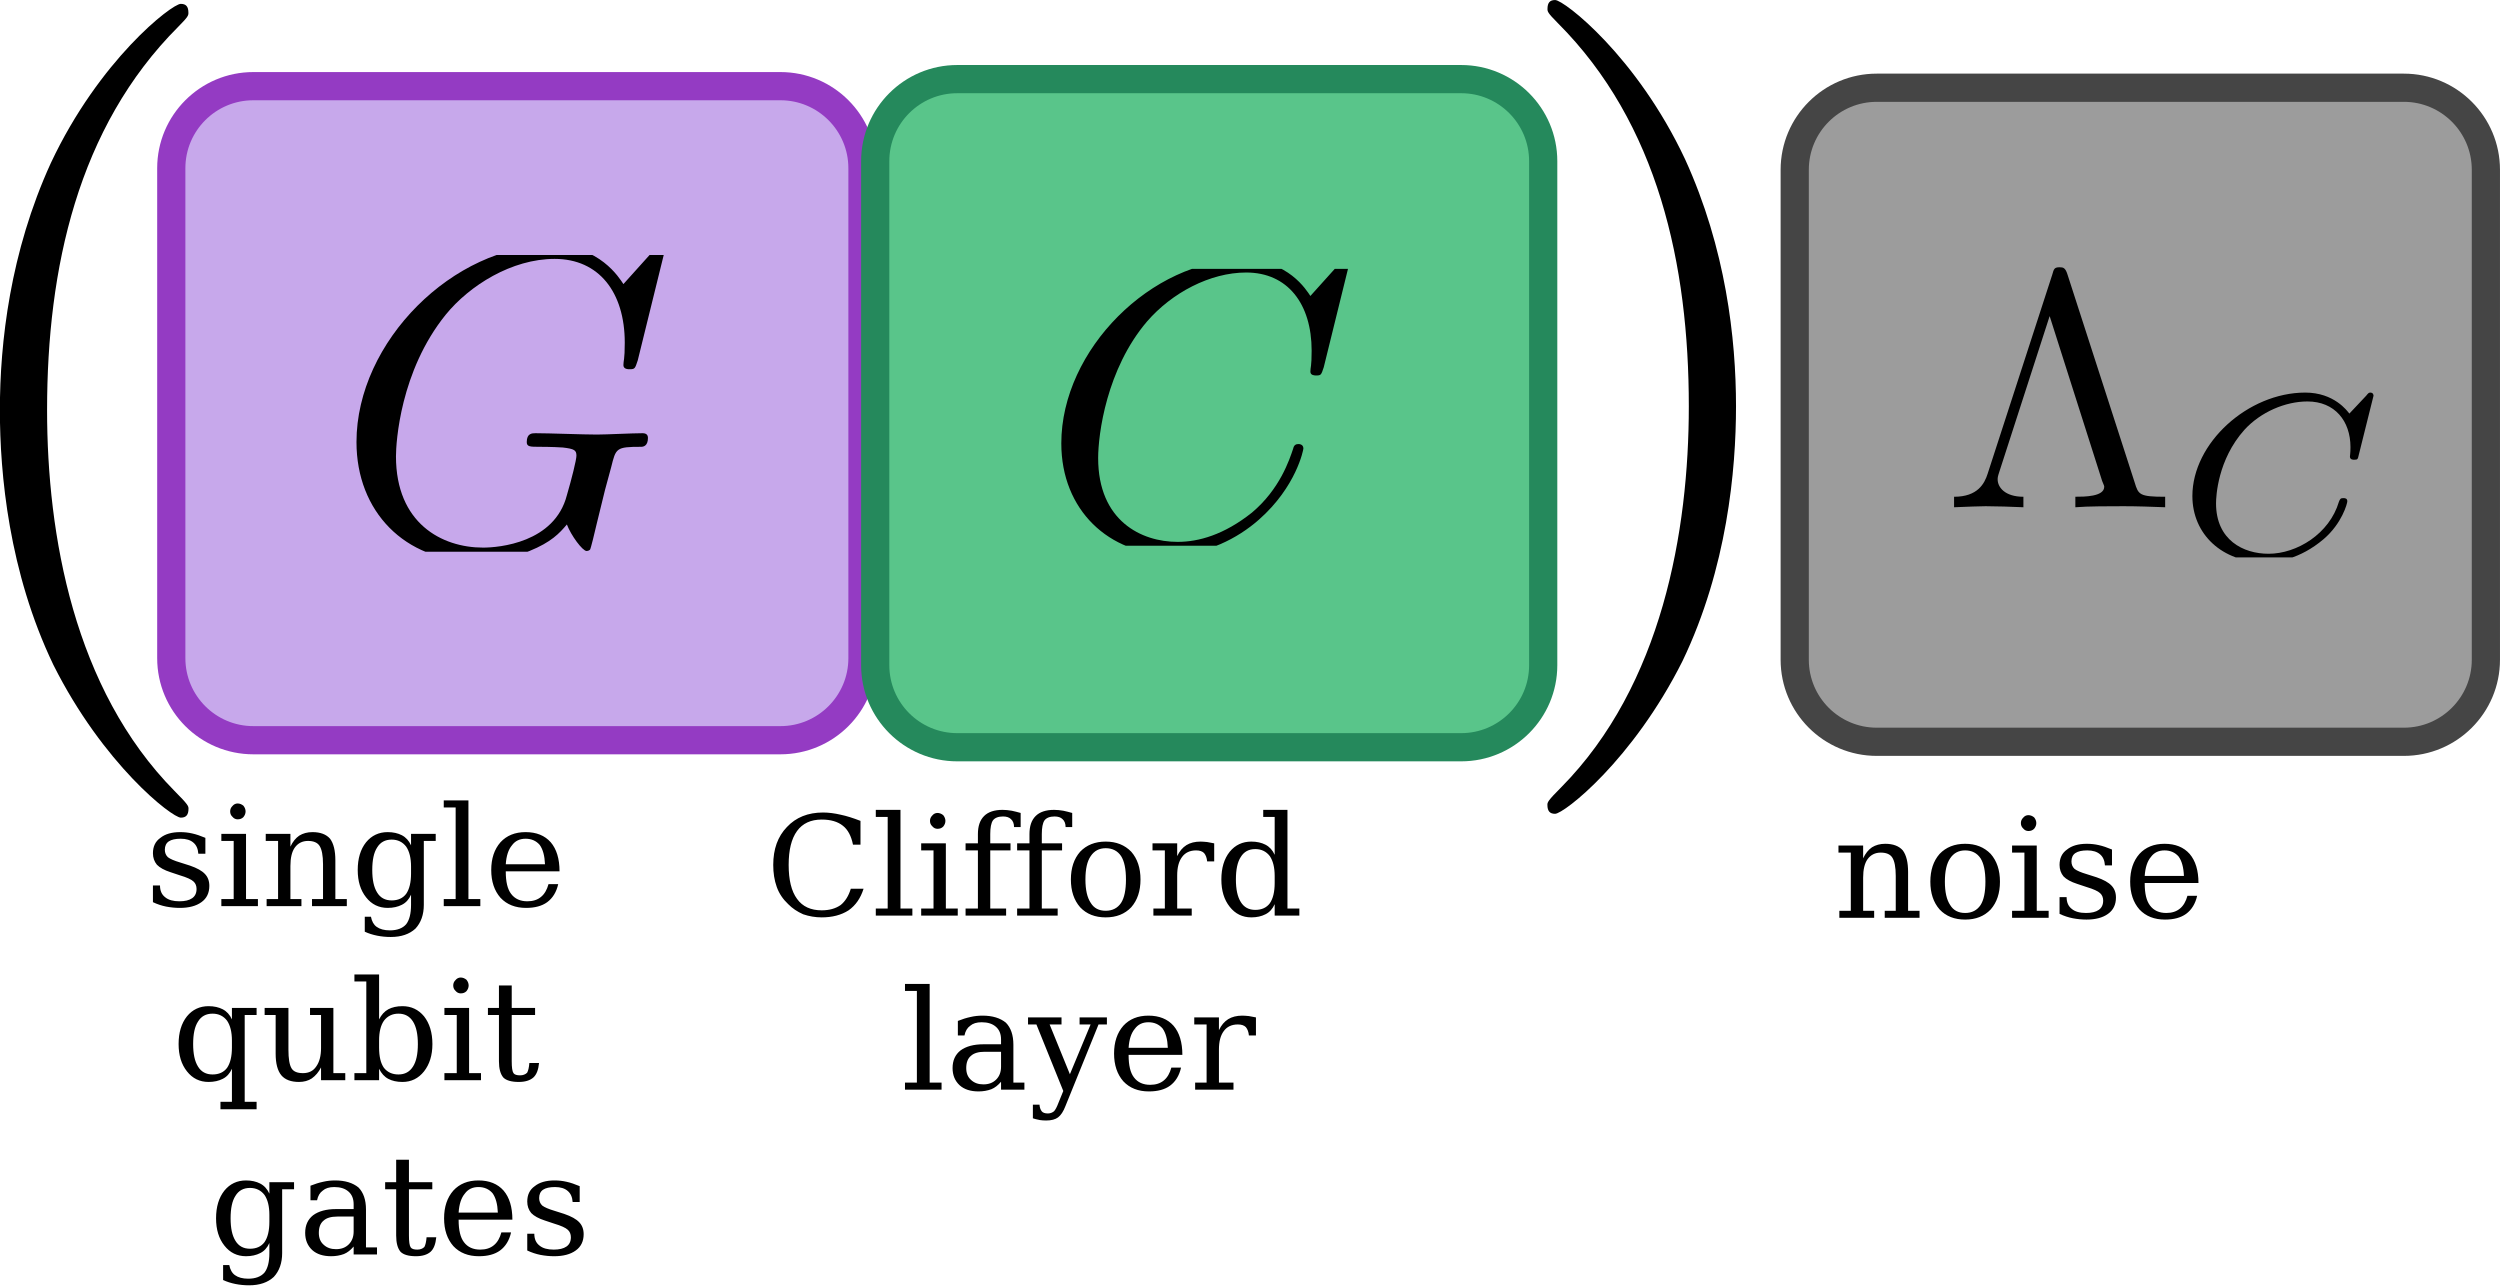
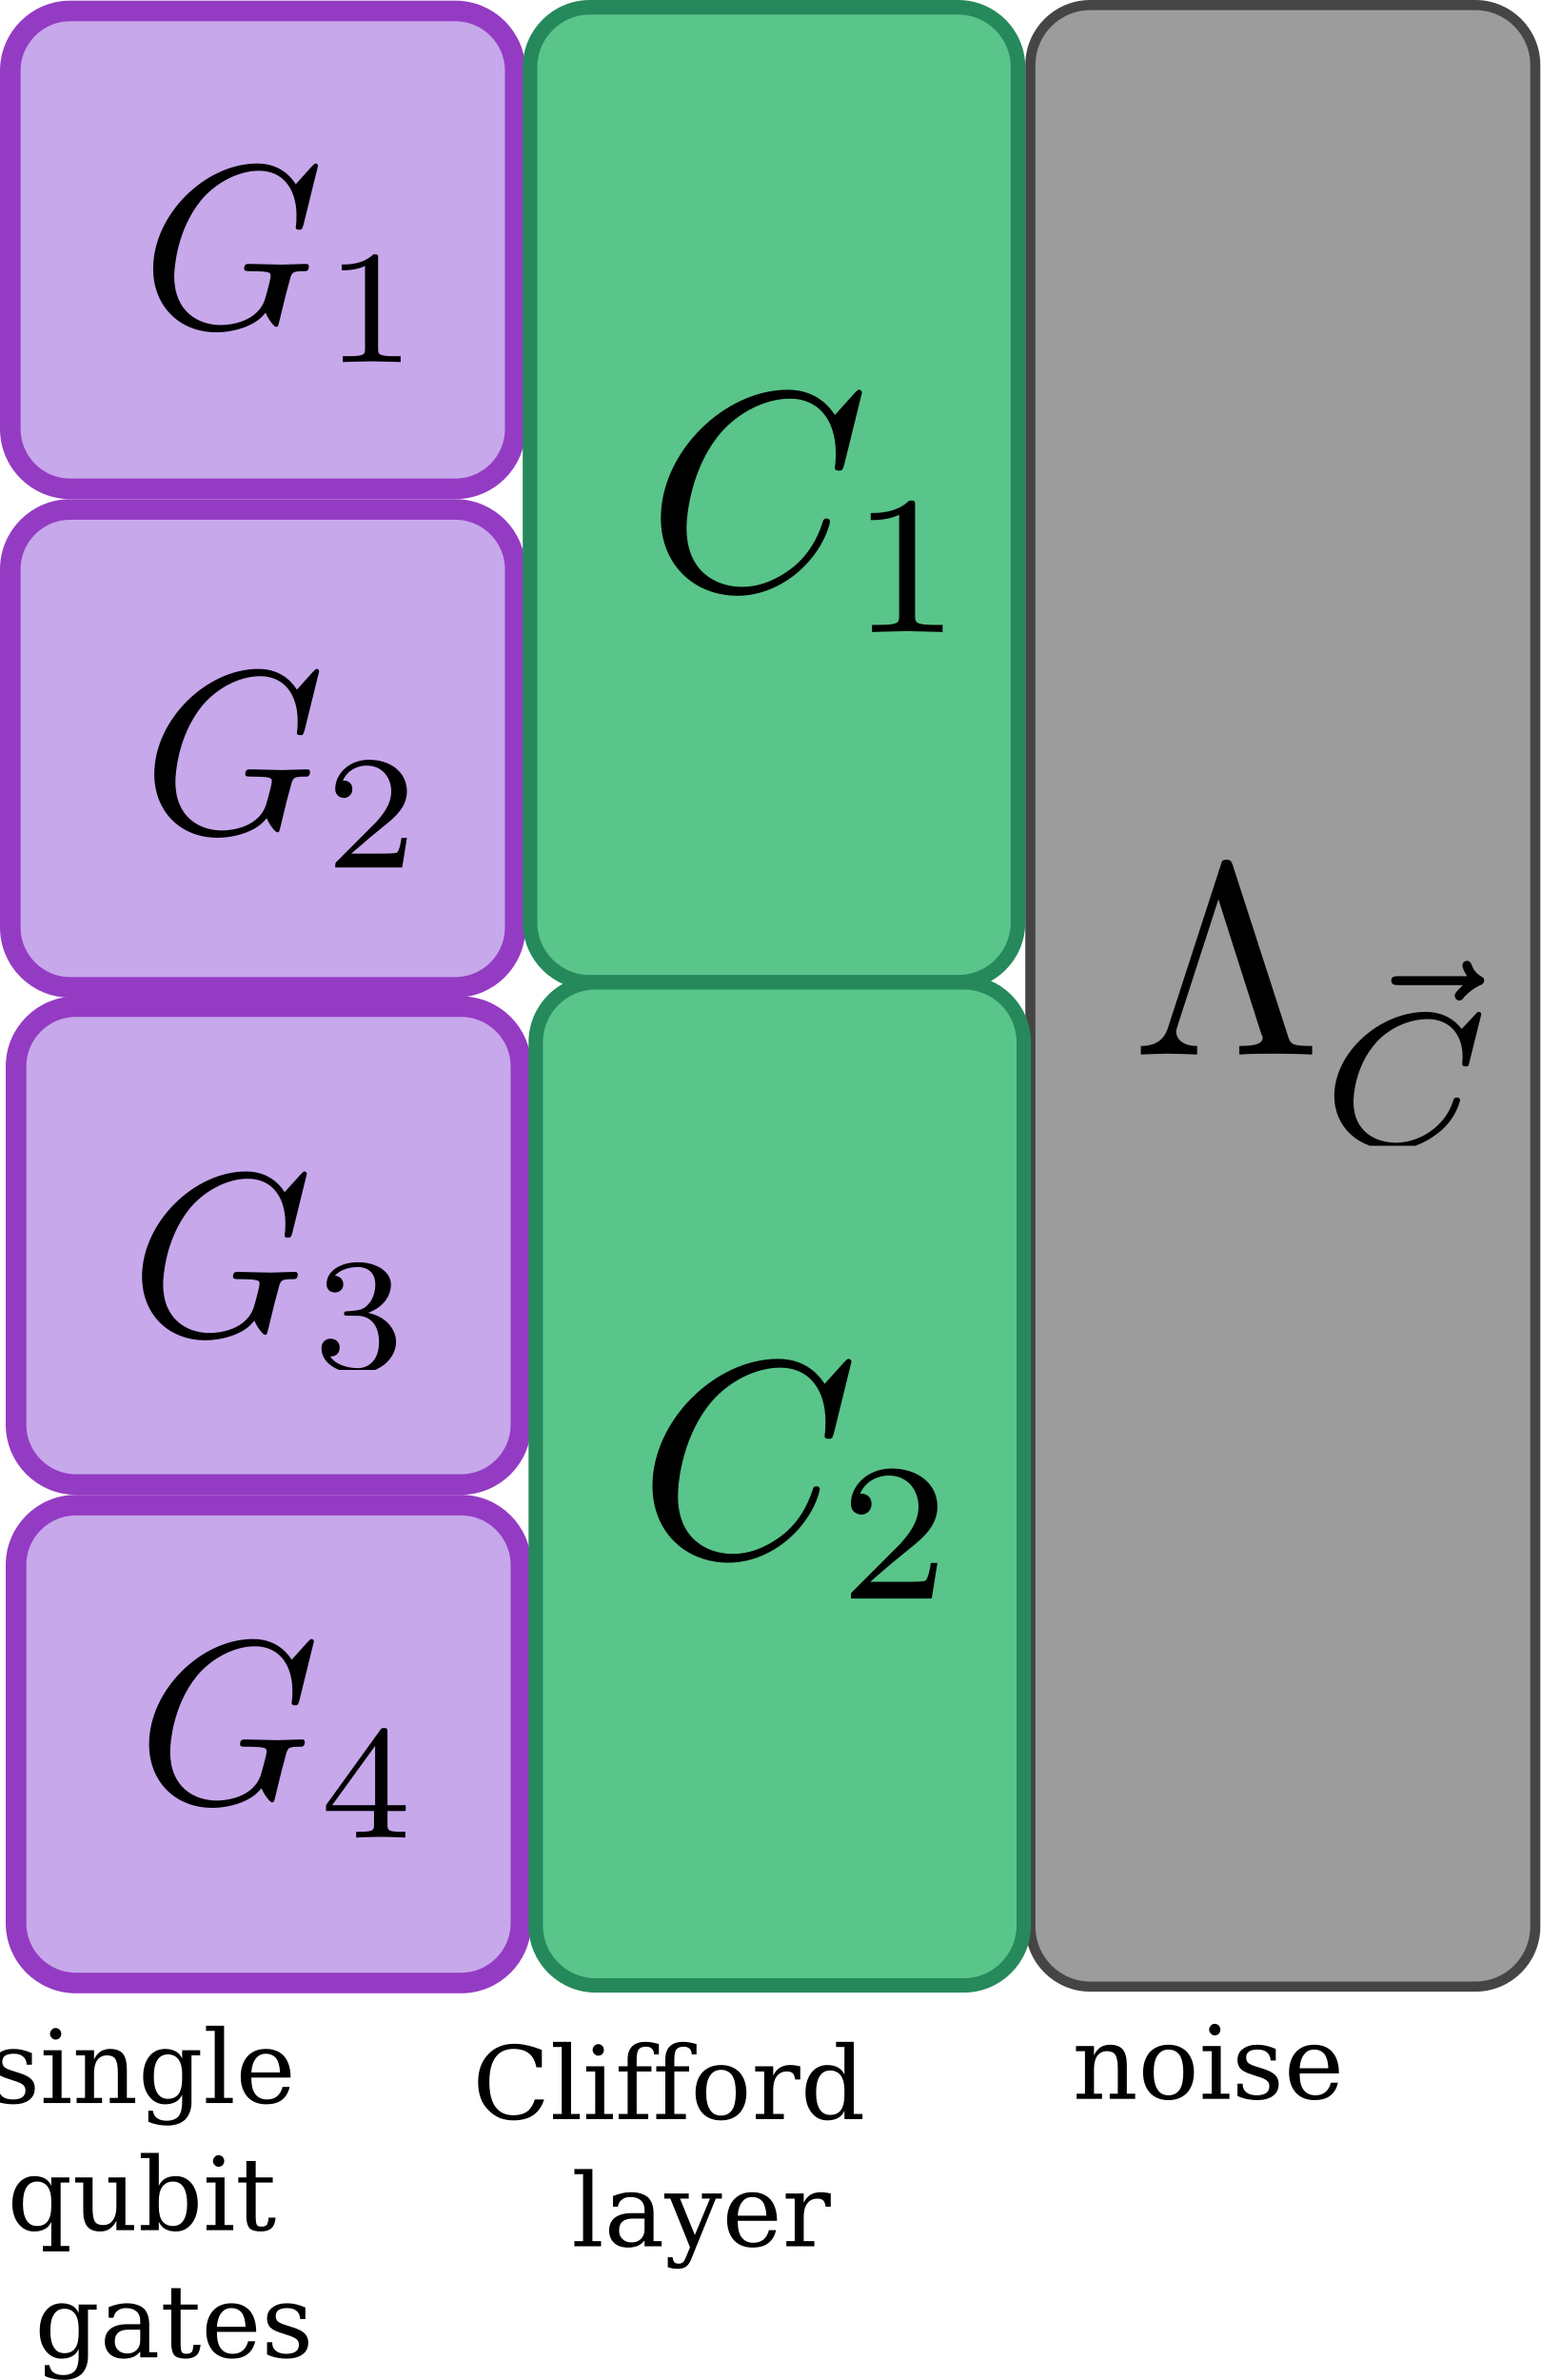
- <svg xmlns="http://www.w3.org/2000/svg" width="88.651mm" height="45.577mm" viewBox="0 0 88.651 45.577" version="1.1" id="svg5">
+ <svg xmlns="http://www.w3.org/2000/svg" width="74.77mm" height="115.506mm" viewBox="0 0 74.77 115.506" version="1.1" id="svg5">
  <defs id="defs2">
    <clipPath id="clipPath7947">
      <path clip-rule="nonzero" d="m 7,5 h 5 V 8.301 H 7 Z m 0,0" id="path766" />
    </clipPath>
    <clipPath id="clipPath7947-4">
      <path clip-rule="nonzero" d="m 7,5 h 5 V 8.301 H 7 Z m 0,0" id="path766-7" />
    </clipPath>
    <clipPath id="clipPath7947-6">
      <path clip-rule="nonzero" d="m 7,5 h 5 V 8.301 H 7 Z m 0,0" id="path766-3" />
    </clipPath>
    <clipPath id="clipPath7947-6-6">
      <path clip-rule="nonzero" d="m 7,5 h 5 V 8.301 H 7 Z m 0,0" id="path766-3-5" />
    </clipPath>
    <clipPath id="clipPath7947-4-6">
      <path clip-rule="nonzero" d="m 7,5 h 5 V 8.301 H 7 Z m 0,0" id="path766-7-9" />
    </clipPath>
    <clipPath id="clipPath7947-3">
      <path clip-rule="nonzero" d="m 7,5 h 5 V 8.301 H 7 Z m 0,0" id="path766-74" />
    </clipPath>
    <clipPath id="clipPath9263">
      <path clip-rule="nonzero" d="m 7,7 h 5 v 3.844 H 7 Z m 0,0" id="path9875" />
    </clipPath>
    <clipPath id="clipPath7088">
      <path clip-rule="nonzero" d="M 0,0 H 7 V 6.809 H 0 Z m 0,0" id="path6483" />
    </clipPath>
    <clipPath id="clipPath2661">
      <path clip-rule="nonzero" d="M 0,1 H 8 V 8.383 H 0 Z m 0,0" id="path5108" />
    </clipPath>
    <clipPath id="clipPath3144">
      <path clip-rule="nonzero" d="M 0,0 H 7.641 V 6.809 H 0 Z m 0,0" id="path3013" />
    </clipPath>
    <clipPath id="clipPath7947-61">
      <path clip-rule="nonzero" d="m 7,5 h 5 V 8.301 H 7 Z m 0,0" id="path766-5" />
    </clipPath>
    <clipPath id="clipPath9263-9">
      <path clip-rule="nonzero" d="m 7,7 h 5 v 3.844 H 7 Z m 0,0" id="path9875-0" />
    </clipPath>
    <clipPath id="clipPath7088-1">
      <path clip-rule="nonzero" d="M 0,0 H 7 V 6.809 H 0 Z m 0,0" id="path6483-7" />
    </clipPath>
    <clipPath id="clipPath2661-1">
      <path clip-rule="nonzero" d="M 0,1 H 8 V 8.383 H 0 Z m 0,0" id="path5108-1" />
    </clipPath>
    <clipPath id="clipPath3144-9">
      <path clip-rule="nonzero" d="M 0,0 H 7.641 V 6.809 H 0 Z m 0,0" id="path3013-7" />
    </clipPath>
    <clipPath id="clipPath7947-61-5">
      <path clip-rule="nonzero" d="m 7,5 h 5 V 8.301 H 7 Z m 0,0" id="path766-5-7" />
    </clipPath>
    <clipPath id="clipPath1927">
      <path clip-rule="nonzero" d="M 1,0 H 2.766 V 9.965 H 1 Z m 0,0" id="path1806" />
    </clipPath>
    <clipPath id="clipPath1927-3">
      <path clip-rule="nonzero" d="M 1,0 H 2.766 V 9.965 H 1 Z m 0,0" id="path1806-1" />
    </clipPath>
    <clipPath id="clipPath9853">
      <path clip-rule="nonzero" d="M 0,0 H 5 V 6.918 H 0 Z m 0,0" id="path5614" />
    </clipPath>
    <clipPath id="clipPath6937">
      <path clip-rule="nonzero" d="m 5,0 h 5.168 V 6.918 H 5 Z m 0,0" id="path5646" />
    </clipPath>
    <clipPath id="clipPath2433">
      <path clip-rule="nonzero" d="M 6,3 H 9 V 8.301 H 6 Z m 0,0" id="path248" />
    </clipPath>
    <clipPath id="clipPath5092">
      <path clip-rule="nonzero" d="M 9,3 H 19 V 9.133 H 9 Z m 0,0" id="path8485" />
    </clipPath>
    <clipPath id="clipPath9267">
      <path clip-rule="nonzero" d="M 0,0 H 8 V 9.965 H 0 Z m 0,0" id="path6412" />
    </clipPath>
    <clipPath id="clipPath5900">
      <path clip-rule="nonzero" d="M 0,0 H 9 V 9.965 H 0 Z m 0,0" id="path9214" />
    </clipPath>
    <clipPath id="clipPath4082">
      <path clip-rule="nonzero" d="m 7,10 h 5 v 3.188 H 7 Z m 0,0" id="path9104" />
    </clipPath>
    <clipPath id="clipPath4082-5">
      <path clip-rule="nonzero" d="m 7,10 h 5 v 3.188 H 7 Z m 0,0" id="path9104-4" />
    </clipPath>
    <clipPath id="clipPath5908">
      <path clip-rule="nonzero" d="M 0,0 H 12 V 9.965 H 0 Z m 0,0" id="path3505" />
    </clipPath>
    <clipPath id="clipPath9319">
      <path clip-rule="nonzero" d="M 0,0 H 13 V 9.965 H 0 Z m 0,0" id="path1652" />
    </clipPath>
    <clipPath id="clipPath801">
      <path clip-rule="nonzero" d="m 7,3 h 3 V 8.301 H 7 Z m 0,0" id="path85" />
    </clipPath>
    <clipPath id="clipPath2433-2">
      <path clip-rule="nonzero" d="M 6,3 H 9 V 8.301 H 6 Z m 0,0" id="path248-8" />
    </clipPath>
    <clipPath id="clipPath4576">
      <path clip-rule="nonzero" d="m 6,6 h 3 v 5.805 H 6 Z m 0,0" id="path1599" />
    </clipPath>
    <clipPath id="clipPath2911">
      <path clip-rule="nonzero" d="m 6,6 h 3 v 4.973 H 6 Z m 0,0" id="path7893" />
    </clipPath>
    <clipPath id="clipPath7426">
      <path clip-rule="nonzero" d="m 6,6 h 4 v 5.203 H 6 Z m 0,0" id="path3105" />
    </clipPath>
    <clipPath id="clipPath9518">
      <path clip-rule="nonzero" d="m 10,6 h 5 v 5.203 h -5 z m 0,0" id="path610" />
    </clipPath>
    <clipPath id="clipPath9618">
      <path clip-rule="nonzero" d="m 8,3 h 3 V 8.301 H 8 Z m 0,0" id="path2184" />
    </clipPath>
    <clipPath id="clipPath4576-8">
      <path clip-rule="nonzero" d="m 6,6 h 3 v 5.805 H 6 Z m 0,0" id="path1599-3" />
    </clipPath>
    <clipPath id="clipPath5568">
      <path clip-rule="nonzero" d="M 0,0 H 3 V 6.918 H 0 Z m 0,0" id="path8004" />
    </clipPath>
    <clipPath id="clipPath5721">
      <path clip-rule="nonzero" d="m 7,8 h 3 v 5.184 H 7 Z m 0,0" id="path3861" />
    </clipPath>
    <clipPath id="clipPath9618-6">
      <path clip-rule="nonzero" d="m 8,3 h 3 V 8.301 H 8 Z m 0,0" id="path2184-0" />
    </clipPath>
    <clipPath id="clipPath9618-4">
      <path clip-rule="nonzero" d="m 8,3 h 3 V 8.301 H 8 Z m 0,0" id="path2184-9" />
    </clipPath>
    <clipPath id="clipPath4277">
      <path clip-rule="nonzero" d="m 7,3 h 6 V 8.301 H 7 Z m 0,0" id="path3468" />
    </clipPath>
    <clipPath id="clipPath87">
      <path clip-rule="nonzero" d="M 0,0 H 7.832 V 6.809 H 0 Z m 0,0" id="path8094" />
    </clipPath>
    <clipPath id="clipPath1764">
      <path clip-rule="nonzero" d="M 0,0 H 7.832 V 6.809 H 0 Z m 0,0" id="path4861" />
    </clipPath>
+     <clipPath id="clipPath87-6">
+       <path clip-rule="nonzero" d="M 0,0 H 7.832 V 6.809 H 0 Z m 0,0" id="path8094-7" />
+     </clipPath>
+     <clipPath id="clipPath87-9">
+       <path clip-rule="nonzero" d="M 0,0 H 7.832 V 6.809 H 0 Z m 0,0" id="path8094-3" />
+     </clipPath>
+     <clipPath id="clipPath87-6-0">
+       <path clip-rule="nonzero" d="M 0,0 H 7.832 V 6.809 H 0 Z m 0,0" id="path8094-7-6" />
+     </clipPath>
+     <clipPath id="clipPath2817">
+       <path clip-rule="nonzero" d="m 7,3 h 4 V 8.301 H 7 Z m 0,0" id="path1428" />
+     </clipPath>
+     <clipPath id="clipPath4016">
+       <path clip-rule="nonzero" d="m 7,3 h 4 V 8.301 H 7 Z m 0,0" id="path7834" />
+     </clipPath>
+     <clipPath id="clipPath4651">
+       <path clip-rule="nonzero" d="m 7,5 h 6 v 5.152 H 7 Z m 0,0" id="path6140" />
+     </clipPath>
+     <clipPath id="clipPath2577">
+       <path clip-rule="nonzero" d="m 8,3 h 4 V 8.301 H 8 Z m 0,0" id="path7739" />
+     </clipPath>
+     <clipPath id="clipPath3596">
+       <path clip-rule="nonzero" d="m 8,3 h 4 V 8.301 H 8 Z m 0,0" id="path876" />
+     </clipPath>
+     <clipPath id="clipPath920">
+       <path clip-rule="nonzero" d="m 8,3 h 4 V 8.301 H 8 Z m 0,0" id="path9744" />
+     </clipPath>
+     <clipPath id="clipPath3812">
+       <path clip-rule="nonzero" d="m 8,3 h 4 V 8.301 H 8 Z m 0,0" id="path3141" />
+     </clipPath>
  </defs>
-   <g id="layer1" transform="translate(-54.34629,-84.33661)">
-     <g id="g75392" transform="translate(93.92769,3.845754)">
-       <path style="fill:#9c9c9c;fill-opacity:1;stroke:#454545;stroke-width:1;stroke-dasharray:none;stroke-opacity:1;stop-color:#000000" id="rect234-5" width="24.51" height="23.194" x="24.059" y="83.602" d="m 26.97,83.602 18.689,0 a 2.91,2.91 45 0 1 2.91,2.91 l 0,17.373 a 2.91,2.91 135 0 1 -2.91,2.91 H 26.97 a 2.91,2.91 45 0 1 -2.91,-2.91 V 86.512 a 2.91,2.91 135 0 1 2.91,-2.91 z" />
-       <g transform="matrix(3.378169,0,0,3.378169,29.71125,89.96845)" id="g71835" style="stroke-width:0.296">
-         <g fill="#000000" fill-opacity="1" id="g71825" transform="matrix(0.352778,0,0,0.352778,-0.110243,0.117343)" style="stroke-width:0.088">
-           <g id="g71823" transform="translate(0,6.808)" style="stroke-width:0.296">
-             <path d="M 3.688,-6.922 C 3.625,-7.125 3.562,-7.141 3.453,-7.141 c -0.156,0 -0.172,0.047 -0.219,0.219 L 1.312,-1 c -0.094,0.297 -0.297,0.688 -1,0.688 V 0 c 0.328,-0.016 0.844,-0.031 0.938,-0.031 0.281,0 0.812,0.016 1.125,0.031 v -0.312 c -0.547,0 -0.766,-0.281 -0.766,-0.516 0,-0.047 0,-0.078 0.047,-0.219 l 1.5,-4.641 1.562,4.906 c 0.062,0.141 0.062,0.156 0.062,0.172 0,0.297 -0.594,0.297 -0.859,0.297 V 0 c 0.359,-0.031 1.062,-0.031 1.438,-0.031 0.391,0 0.844,0.016 1.234,0.031 v -0.312 c -0.766,0 -0.797,-0.062 -0.906,-0.422 z m 0,0" id="path71821" style="stroke-width:0.296" />
-           </g>
-         </g>
-         <g clip-path="url(#clipPath4277)" id="g71833" transform="matrix(0.352778,0,0,0.352778,-0.110243,0.117343)" style="stroke-width:0.296">
-           <g fill="#000000" fill-opacity="1" id="g71831" style="stroke-width:0.088">
-             <g id="g71829" transform="translate(6.918,8.302)" style="stroke-width:0.296">
-               <path d="m 5.875,-4.812 c 0,-0.031 -0.016,-0.094 -0.094,-0.094 -0.047,0 -0.062,0.016 -0.125,0.094 l -0.5,0.531 c -0.062,-0.078 -0.453,-0.625 -1.312,-0.625 -1.703,0 -3.359,1.5 -3.359,3.078 0,1.141 0.891,1.969 2.141,1.969 0.375,0 1.047,-0.078 1.766,-0.688 0.547,-0.469 0.703,-1.062 0.703,-1.125 0,-0.094 -0.078,-0.094 -0.125,-0.094 -0.078,0 -0.094,0.031 -0.125,0.109 -0.281,0.953 -1.25,1.547 -2.094,1.547 -0.75,0 -1.562,-0.406 -1.562,-1.5 0,-0.203 0.047,-1.297 0.844,-2.188 0.484,-0.531 1.219,-0.844 1.875,-0.844 0.812,0 1.281,0.578 1.281,1.359 0,0.188 -0.016,0.25 -0.016,0.281 0,0.094 0.094,0.094 0.125,0.094 0.109,0 0.109,-0.016 0.141,-0.156 z m 0,0" id="path71827" style="stroke-width:0.296" />
-             </g>
-           </g>
-         </g>
-       </g>
-     </g>
-     <g id="g77187" transform="translate(16.43799,2.251715)">
+   <g id="layer1" transform="translate(-65.14311,-59.71022)">
+     <g id="g75392" transform="translate(91.09846,-23.6462)">
+       <path style="fill:#9c9c9c;fill-opacity:1;stroke:#454545;stroke-width:0.491;stroke-dasharray:none;stroke-opacity:1;stop-color:#000000" id="rect234-5" width="24.51" height="96.169" x="24.059" y="83.602" d="m 26.97,83.602 h 18.689 a 2.91,2.91 45 0 1 2.91,2.91 v 90.348 a 2.91,2.91 135 0 1 -2.91,2.91 H 26.97 a 2.91,2.91 45 0 1 -2.91,-2.91 V 86.512 a 2.91,2.91 135 0 1 2.91,-2.91 z" />
+     </g>
+     <g id="g77187" transform="translate(21.66069,-24.8992)">
      <g id="g40072" transform="translate(-3.316008,12.92628)">
        <path style="fill:#c7a8eb;fill-opacity:1;stroke:#943bc3;stroke-width:1;stroke-dasharray:none;stroke-opacity:1;stop-color:#000000" id="rect234" width="24.51" height="23.194" x="47.298" y="72.214" d="m 50.209,72.214 h 18.689 a 2.91,2.91 45 0 1 2.91,2.91 V 92.497 A 2.91,2.91 135 0 1 68.898,95.407 H 50.209 A 2.91,2.91 45 0 1 47.298,92.497 V 75.124 a 2.91,2.91 135 0 1 2.91,-2.91 z" />
      </g>
-       <g clip-path="url(#clipPath87)" id="g17" transform="matrix(1.545361,0,0,1.545361,49.77667,91.12777)" style="stroke-width:0.228">
-         <g fill="#000000" fill-opacity="1" id="g15" style="stroke-width:0.046">
-           <g id="use13" transform="translate(0,6.808)" style="stroke-width:0.228">
-             <path d="m 7.578,-6.922 c 0,-0.031 -0.016,-0.109 -0.109,-0.109 -0.031,0 -0.047,0.016 -0.156,0.125 L 6.625,-6.141 C 6.531,-6.281 6.078,-7.031 4.969,-7.031 2.734,-7.031 0.5,-4.828 0.5,-2.516 c 0,1.594 1.109,2.734 2.719,2.734 0.438,0 0.891,-0.094 1.25,-0.234 0.5,-0.203 0.688,-0.406 0.859,-0.609 0.094,0.25 0.359,0.609 0.453,0.609 0.047,0 0.078,-0.031 0.078,-0.031 C 5.875,-0.062 5.969,-0.453 6.016,-0.656 l 0.188,-0.766 C 6.25,-1.594 6.297,-1.766 6.344,-1.938 c 0.109,-0.438 0.109,-0.469 0.688,-0.469 0.047,0 0.156,-0.016 0.156,-0.203 0,-0.078 -0.047,-0.109 -0.125,-0.109 -0.234,0 -0.828,0.031 -1.047,0.031 -0.312,0 -1.094,-0.031 -1.406,-0.031 -0.078,0 -0.203,0 -0.203,0.203 0,0.109 0.078,0.109 0.297,0.109 0.016,0 0.297,0 0.531,0.016 0.266,0.031 0.312,0.062 0.312,0.188 0,0.094 -0.109,0.531 -0.219,0.906 -0.281,1.094 -1.562,1.203 -1.922,1.203 -0.953,0 -2,-0.562 -2,-2.094 0,-0.312 0.094,-1.953 1.141,-3.25 0.547,-0.672 1.516,-1.281 2.5,-1.281 1.016,0 1.609,0.766 1.609,1.922 0,0.406 -0.031,0.406 -0.031,0.516 0,0.094 0.109,0.094 0.141,0.094 0.125,0 0.125,-0.016 0.188,-0.203 z m 0,0" id="path23" style="stroke-width:0.228" />
+       <g clip-path="url(#clipPath87)" id="g17" transform="matrix(1.545361,0,0,1.545361,49.77667,91.12777)" style="stroke-width:0.228" />
+     </g>
+     <g id="g77187-5" transform="translate(21.66069,-0.7054015)">
+       <g id="g40072-3" transform="translate(-3.316008,12.92628)">
+         <path style="fill:#c7a8eb;fill-opacity:1;stroke:#943bc3;stroke-width:1;stroke-dasharray:none;stroke-opacity:1;stop-color:#000000" id="rect234-56" width="24.51" height="23.194" x="47.298" y="72.214" d="m 50.209,72.214 h 18.689 a 2.91,2.91 45 0 1 2.91,2.91 V 92.497 A 2.91,2.91 135 0 1 68.898,95.407 H 50.209 A 2.91,2.91 45 0 1 47.298,92.497 V 75.124 a 2.91,2.91 135 0 1 2.91,-2.91 z" />
+       </g>
+     </g>
+     <g id="g77187-2" transform="translate(21.93872,23.42269)">
+       <g id="g40072-6" transform="translate(-3.316008,12.92628)">
+         <path style="fill:#c7a8eb;fill-opacity:1;stroke:#943bc3;stroke-width:1;stroke-dasharray:none;stroke-opacity:1;stop-color:#000000" id="rect234-1" width="24.51" height="23.194" x="47.298" y="72.214" d="m 50.209,72.214 h 18.689 a 2.91,2.91 45 0 1 2.91,2.91 V 92.497 A 2.91,2.91 135 0 1 68.898,95.407 H 50.209 A 2.91,2.91 45 0 1 47.298,92.497 V 75.124 a 2.91,2.91 135 0 1 2.91,-2.91 z" />
+       </g>
+     </g>
+     <g id="g40072-3-3" transform="translate(18.62269,60.54278)">
+       <path style="fill:#c7a8eb;fill-opacity:1;stroke:#943bc3;stroke-width:1;stroke-dasharray:none;stroke-opacity:1;stop-color:#000000" id="rect234-56-7" width="24.51" height="23.194" x="47.298" y="72.214" d="m 50.209,72.214 h 18.689 a 2.91,2.91 45 0 1 2.91,2.91 V 92.497 A 2.91,2.91 135 0 1 68.898,95.407 H 50.209 A 2.91,2.91 45 0 1 47.298,92.497 V 75.124 a 2.91,2.91 135 0 1 2.91,-2.91 z" />
+     </g>
+     <g transform="matrix(3.203738,0,0,3.203738,72.57763,67.64468)" id="g6793" style="stroke-width:0.312">
+       <g fill="#000000" fill-opacity="1" id="g19" transform="matrix(0.352778,0,0,0.352778,-0.176389,0.0787576)" style="stroke-width:0.106">
+         <g id="use17" transform="translate(0,6.808)" style="stroke-width:0.312">
+           <path d="m 7.578,-6.922 c 0,-0.031 -0.016,-0.109 -0.109,-0.109 -0.031,0 -0.047,0.016 -0.156,0.125 L 6.625,-6.141 C 6.531,-6.281 6.078,-7.031 4.969,-7.031 2.734,-7.031 0.5,-4.828 0.5,-2.516 c 0,1.594 1.109,2.734 2.719,2.734 0.438,0 0.891,-0.094 1.25,-0.234 0.5,-0.203 0.688,-0.406 0.859,-0.609 0.094,0.25 0.359,0.609 0.453,0.609 0.047,0 0.078,-0.031 0.078,-0.031 C 5.875,-0.062 5.969,-0.453 6.016,-0.656 l 0.188,-0.766 C 6.25,-1.594 6.297,-1.766 6.344,-1.938 c 0.109,-0.438 0.109,-0.469 0.688,-0.469 0.047,0 0.156,-0.016 0.156,-0.203 0,-0.078 -0.047,-0.109 -0.125,-0.109 -0.234,0 -0.828,0.031 -1.047,0.031 -0.312,0 -1.094,-0.031 -1.406,-0.031 -0.078,0 -0.203,0 -0.203,0.203 0,0.109 0.078,0.109 0.297,0.109 0.016,0 0.297,0 0.531,0.016 0.266,0.031 0.312,0.062 0.312,0.188 0,0.094 -0.109,0.531 -0.219,0.906 -0.281,1.094 -1.562,1.203 -1.922,1.203 -0.953,0 -2,-0.562 -2,-2.094 0,-0.312 0.094,-1.953 1.141,-3.25 0.547,-0.672 1.516,-1.281 2.5,-1.281 1.016,0 1.609,0.766 1.609,1.922 0,0.406 -0.031,0.406 -0.031,0.516 0,0.094 0.109,0.094 0.141,0.094 0.125,0 0.125,-0.016 0.188,-0.203 z m 0,0" id="path31" style="stroke-width:0.312" />
+         </g>
+       </g>
+       <g clip-path="url(#clipPath2577)" id="g25" transform="matrix(0.352778,0,0,0.352778,-0.176389,0.0787576)" style="stroke-width:0.312">
+         <g fill="#000000" fill-opacity="1" id="g23" style="stroke-width:0.106">
+           <g id="use21" transform="translate(7.833,8.302)" style="stroke-width:0.312">
+             <path d="m 2.328,-4.438 c 0,-0.188 0,-0.188 -0.203,-0.188 -0.453,0.438 -1.078,0.438 -1.359,0.438 v 0.25 c 0.156,0 0.625,0 1,-0.188 v 3.547 c 0,0.234 0,0.328 -0.688,0.328 H 0.812 V 0 c 0.125,0 0.984,-0.031 1.234,-0.031 0.219,0 1.094,0.031 1.25,0.031 V -0.25 H 3.031 c -0.703,0 -0.703,-0.094 -0.703,-0.328 z m 0,0" id="path35" style="stroke-width:0.312" />
+           </g>
+         </g>
+       </g>
+     </g>
+     <g transform="matrix(3.203738,0,0,3.203738,72.63334,92.17411)" id="g7244" style="stroke-width:0.312">
+       <g fill="#000000" fill-opacity="1" id="g7234" transform="matrix(0.352778,0,0,0.352778,-0.176389,0.0787576)" style="stroke-width:0.106">
+         <g id="g7232" transform="translate(0,6.808)" style="stroke-width:0.312">
+           <path d="m 7.578,-6.922 c 0,-0.031 -0.016,-0.109 -0.109,-0.109 -0.031,0 -0.047,0.016 -0.156,0.125 L 6.625,-6.141 C 6.531,-6.281 6.078,-7.031 4.969,-7.031 2.734,-7.031 0.5,-4.828 0.5,-2.516 c 0,1.594 1.109,2.734 2.719,2.734 0.438,0 0.891,-0.094 1.25,-0.234 0.5,-0.203 0.688,-0.406 0.859,-0.609 0.094,0.25 0.359,0.609 0.453,0.609 0.047,0 0.078,-0.031 0.078,-0.031 C 5.875,-0.062 5.969,-0.453 6.016,-0.656 l 0.188,-0.766 C 6.25,-1.594 6.297,-1.766 6.344,-1.938 c 0.109,-0.438 0.109,-0.469 0.688,-0.469 0.047,0 0.156,-0.016 0.156,-0.203 0,-0.078 -0.047,-0.109 -0.125,-0.109 -0.234,0 -0.828,0.031 -1.047,0.031 -0.312,0 -1.094,-0.031 -1.406,-0.031 -0.078,0 -0.203,0 -0.203,0.203 0,0.109 0.078,0.109 0.297,0.109 0.016,0 0.297,0 0.531,0.016 0.266,0.031 0.312,0.062 0.312,0.188 0,0.094 -0.109,0.531 -0.219,0.906 -0.281,1.094 -1.562,1.203 -1.922,1.203 -0.953,0 -2,-0.562 -2,-2.094 0,-0.312 0.094,-1.953 1.141,-3.25 0.547,-0.672 1.516,-1.281 2.5,-1.281 1.016,0 1.609,0.766 1.609,1.922 0,0.406 -0.031,0.406 -0.031,0.516 0,0.094 0.109,0.094 0.141,0.094 0.125,0 0.125,-0.016 0.188,-0.203 z m 0,0" id="path7230" style="stroke-width:0.312" />
+         </g>
+       </g>
+       <g clip-path="url(#clipPath3596)" id="g7242" transform="matrix(0.352778,0,0,0.352778,-0.176389,0.0787576)" style="stroke-width:0.312">
+         <g fill="#000000" fill-opacity="1" id="g7240" style="stroke-width:0.106">
+           <g id="g7238" transform="translate(7.833,8.302)" style="stroke-width:0.312">
+             <path d="M 3.516,-1.266 H 3.281 c -0.016,0.156 -0.094,0.562 -0.188,0.625 C 3.047,-0.594 2.516,-0.594 2.406,-0.594 H 1.125 c 0.734,-0.641 0.984,-0.844 1.391,-1.172 0.516,-0.406 1,-0.844 1,-1.5 0,-0.844 -0.734,-1.359 -1.625,-1.359 -0.859,0 -1.453,0.609 -1.453,1.25 0,0.344 0.297,0.391 0.375,0.391 0.156,0 0.359,-0.125 0.359,-0.375 0,-0.125 -0.047,-0.375 -0.406,-0.375 C 0.984,-4.219 1.453,-4.375 1.781,-4.375 c 0.703,0 1.062,0.547 1.062,1.109 0,0.609 -0.438,1.078 -0.656,1.328 L 0.516,-0.266 C 0.438,-0.203 0.438,-0.188 0.438,0 h 2.875 z m 0,0" id="path7236" style="stroke-width:0.312" />
+           </g>
+         </g>
+       </g>
+     </g>
+     <g transform="matrix(3.203738,0,0,3.203738,72.03747,116.5628)" id="g7698" style="stroke-width:0.312">
+       <g fill="#000000" fill-opacity="1" id="g7688" transform="matrix(0.352778,0,0,0.352778,-0.176389,0.0787576)" style="stroke-width:0.106">
+         <g id="g7686" transform="translate(0,6.808)" style="stroke-width:0.312">
+           <path d="m 7.578,-6.922 c 0,-0.031 -0.016,-0.109 -0.109,-0.109 -0.031,0 -0.047,0.016 -0.156,0.125 L 6.625,-6.141 C 6.531,-6.281 6.078,-7.031 4.969,-7.031 2.734,-7.031 0.5,-4.828 0.5,-2.516 c 0,1.594 1.109,2.734 2.719,2.734 0.438,0 0.891,-0.094 1.25,-0.234 0.5,-0.203 0.688,-0.406 0.859,-0.609 0.094,0.25 0.359,0.609 0.453,0.609 0.047,0 0.078,-0.031 0.078,-0.031 C 5.875,-0.062 5.969,-0.453 6.016,-0.656 l 0.188,-0.766 C 6.25,-1.594 6.297,-1.766 6.344,-1.938 c 0.109,-0.438 0.109,-0.469 0.688,-0.469 0.047,0 0.156,-0.016 0.156,-0.203 0,-0.078 -0.047,-0.109 -0.125,-0.109 -0.234,0 -0.828,0.031 -1.047,0.031 -0.312,0 -1.094,-0.031 -1.406,-0.031 -0.078,0 -0.203,0 -0.203,0.203 0,0.109 0.078,0.109 0.297,0.109 0.016,0 0.297,0 0.531,0.016 0.266,0.031 0.312,0.062 0.312,0.188 0,0.094 -0.109,0.531 -0.219,0.906 -0.281,1.094 -1.562,1.203 -1.922,1.203 -0.953,0 -2,-0.562 -2,-2.094 0,-0.312 0.094,-1.953 1.141,-3.25 0.547,-0.672 1.516,-1.281 2.5,-1.281 1.016,0 1.609,0.766 1.609,1.922 0,0.406 -0.031,0.406 -0.031,0.516 0,0.094 0.109,0.094 0.141,0.094 0.125,0 0.125,-0.016 0.188,-0.203 z m 0,0" id="path7684" style="stroke-width:0.312" />
+         </g>
+       </g>
+       <g clip-path="url(#clipPath920)" id="g7696" transform="matrix(0.352778,0,0,0.352778,-0.176389,0.0787576)" style="stroke-width:0.312">
+         <g fill="#000000" fill-opacity="1" id="g7694" style="stroke-width:0.106">
+           <g id="g7692" transform="translate(7.833,8.302)" style="stroke-width:0.312">
+             <path d="m 1.906,-2.328 c 0.547,0 0.938,0.375 0.938,1.125 0,0.859 -0.516,1.125 -0.906,1.125 -0.281,0 -0.906,-0.078 -1.188,-0.5 0.328,0 0.406,-0.234 0.406,-0.391 0,-0.219 -0.172,-0.375 -0.391,-0.375 -0.188,0 -0.391,0.125 -0.391,0.406 0,0.656 0.719,1.078 1.562,1.078 0.969,0 1.641,-0.656 1.641,-1.344 0,-0.547 -0.438,-1.094 -1.203,-1.25 0.719,-0.266 0.984,-0.781 0.984,-1.219 0,-0.547 -0.625,-0.953 -1.406,-0.953 -0.766,0 -1.359,0.375 -1.359,0.938 0,0.234 0.156,0.359 0.359,0.359 0.219,0 0.359,-0.156 0.359,-0.344 0,-0.203 -0.141,-0.359 -0.359,-0.375 0.25,-0.297 0.719,-0.375 0.984,-0.375 0.312,0 0.75,0.156 0.75,0.75 0,0.297 -0.094,0.625 -0.281,0.828 -0.219,0.266 -0.422,0.281 -0.766,0.312 -0.172,0.016 -0.188,0.016 -0.219,0.016 -0.016,0 -0.078,0.016 -0.078,0.094 0,0.094 0.062,0.094 0.188,0.094 z m 0,0" id="path7690" style="stroke-width:0.312" />
+           </g>
+         </g>
+       </g>
+     </g>
+     <g transform="matrix(3.203738,0,0,3.203738,72.38009,139.2551)" id="g8172" style="stroke-width:0.312">
+       <g fill="#000000" fill-opacity="1" id="g8162" transform="matrix(0.352778,0,0,0.352778,-0.176389,0.0787576)" style="stroke-width:0.106">
+         <g id="g8160" transform="translate(0,6.808)" style="stroke-width:0.312">
+           <path d="m 7.578,-6.922 c 0,-0.031 -0.016,-0.109 -0.109,-0.109 -0.031,0 -0.047,0.016 -0.156,0.125 L 6.625,-6.141 C 6.531,-6.281 6.078,-7.031 4.969,-7.031 2.734,-7.031 0.5,-4.828 0.5,-2.516 c 0,1.594 1.109,2.734 2.719,2.734 0.438,0 0.891,-0.094 1.25,-0.234 0.5,-0.203 0.688,-0.406 0.859,-0.609 0.094,0.25 0.359,0.609 0.453,0.609 0.047,0 0.078,-0.031 0.078,-0.031 C 5.875,-0.062 5.969,-0.453 6.016,-0.656 l 0.188,-0.766 C 6.25,-1.594 6.297,-1.766 6.344,-1.938 c 0.109,-0.438 0.109,-0.469 0.688,-0.469 0.047,0 0.156,-0.016 0.156,-0.203 0,-0.078 -0.047,-0.109 -0.125,-0.109 -0.234,0 -0.828,0.031 -1.047,0.031 -0.312,0 -1.094,-0.031 -1.406,-0.031 -0.078,0 -0.203,0 -0.203,0.203 0,0.109 0.078,0.109 0.297,0.109 0.016,0 0.297,0 0.531,0.016 0.266,0.031 0.312,0.062 0.312,0.188 0,0.094 -0.109,0.531 -0.219,0.906 -0.281,1.094 -1.562,1.203 -1.922,1.203 -0.953,0 -2,-0.562 -2,-2.094 0,-0.312 0.094,-1.953 1.141,-3.25 0.547,-0.672 1.516,-1.281 2.5,-1.281 1.016,0 1.609,0.766 1.609,1.922 0,0.406 -0.031,0.406 -0.031,0.516 0,0.094 0.109,0.094 0.141,0.094 0.125,0 0.125,-0.016 0.188,-0.203 z m 0,0" id="path8158" style="stroke-width:0.312" />
+         </g>
+       </g>
+       <g clip-path="url(#clipPath3812)" id="g8170" transform="matrix(0.352778,0,0,0.352778,-0.176389,0.0787576)" style="stroke-width:0.312">
+         <g fill="#000000" fill-opacity="1" id="g8168" style="stroke-width:0.106">
+           <g id="g8166" transform="translate(7.833,8.302)" style="stroke-width:0.312">
+             <path d="m 3.688,-1.141 v -0.25 H 2.906 V -4.5 c 0,-0.141 0,-0.203 -0.141,-0.203 -0.094,0 -0.125,0 -0.188,0.109 l -2.312,3.203 v 0.25 h 2.062 v 0.562 c 0,0.25 0,0.328 -0.578,0.328 H 1.562 V 0 C 1.922,-0.016 2.359,-0.031 2.609,-0.031 2.875,-0.031 3.312,-0.016 3.672,0 v -0.25 h -0.188 C 2.906,-0.25 2.906,-0.328 2.906,-0.578 v -0.562 z M 2.375,-3.938 v 2.547 H 0.531 Z m 0,0" id="path8164" style="stroke-width:0.312" />
          </g>
        </g>
      </g>
    </g>
    <g transform="matrix(3.377629,0,0,3.377629,110.2451,123.5843)" id="g13884-4" style="stroke-width:0.296" />
    <g transform="matrix(4.273402,0,0,4.273402,22.42743,100.3904)" id="g35025" style="stroke-width:0.234" />
-     <g id="g78965" transform="translate(-13.70743,23.62165)">
-       <g id="g40086" transform="translate(15.96727,-8.631468)">
-         <path style="fill:#59c58a;fill-opacity:1;stroke:#25895c;stroke-width:1;stroke-dasharray:none;stroke-opacity:1;stop-color:#000000" id="rect234-9" width="23.688" height="23.693" x="83.122" y="72.152" d="m 86.032,72.152 h 17.867 a 2.91,2.91 45 0 1 2.91,2.91 v 17.872 a 2.91,2.91 135 0 1 -2.91,2.91 l -17.867,0 A 2.91,2.91 45 0 1 83.122,92.934 V 75.062 a 2.91,2.91 135 0 1 2.91,-2.91 z" />
-       </g>
-       <g transform="matrix(4.087501,0,0,4.087501,105.6882,69.92668)" id="g78584" style="stroke-width:0.245">
-         <g clip-path="url(#clipPath1764)" id="g78582" transform="matrix(0.352778,0,0,0.352778,-0.176389,0.0787576)" style="stroke-width:0.245">
-           <g fill="#000000" fill-opacity="1" id="g78580" style="stroke-width:0.052">
-             <g id="g78578" transform="translate(0,6.808)" style="stroke-width:0.245">
-               <path d="m 7.578,-6.922 c 0,-0.031 -0.016,-0.109 -0.109,-0.109 -0.031,0 -0.047,0.016 -0.156,0.125 L 6.625,-6.141 C 6.531,-6.281 6.078,-7.031 4.969,-7.031 2.734,-7.031 0.5,-4.828 0.5,-2.516 0.5,-0.875 1.672,0.219 3.203,0.219 c 0.859,0 1.625,-0.391 2.156,-0.859 0.922,-0.812 1.094,-1.719 1.094,-1.75 C 6.453,-2.5 6.344,-2.5 6.328,-2.5 c -0.062,0 -0.109,0.031 -0.125,0.109 -0.094,0.281 -0.328,1 -1.016,1.578 -0.688,0.547 -1.312,0.719 -1.828,0.719 -0.891,0 -1.953,-0.516 -1.953,-2.062 0,-0.578 0.203,-2.188 1.203,-3.359 0.609,-0.703 1.547,-1.203 2.438,-1.203 1.016,0 1.609,0.766 1.609,1.922 0,0.406 -0.031,0.406 -0.031,0.516 0,0.094 0.109,0.094 0.141,0.094 0.125,0 0.125,-0.016 0.188,-0.203 z m 0,0" id="path78576" style="stroke-width:0.245" />
+     <g id="g78965" transform="translate(-8.62126,-3.55964)">
+       <path style="fill:#59c58a;fill-opacity:1;stroke:#25895c;stroke-width:0.708;stroke-dasharray:none;stroke-opacity:1;stop-color:#000000" id="rect234-9" width="23.688" height="47.322" x="99.491" y="63.624" d="m 102.402,63.624 h 17.867 a 2.91,2.91 45 0 1 2.91,2.91 l 0,41.501 a 2.91,2.91 135 0 1 -2.91,2.91 h -17.867 a 2.91,2.91 45 0 1 -2.91,-2.91 V 66.534 a 2.91,2.91 135 0 1 2.91,-2.91 z" />
+       <path style="fill:#59c58a;fill-opacity:1;stroke:#25895c;stroke-width:0.698;stroke-dasharray:none;stroke-opacity:1;stop-color:#000000" id="rect234-9-9" width="23.688" height="48.68" x="99.769" y="110.946" d="m 102.68,110.946 h 17.867 a 2.91,2.91 45 0 1 2.91,2.91 v 42.859 a 2.91,2.91 135 0 1 -2.91,2.91 h -17.867 a 2.91,2.91 45 0 1 -2.91,-2.91 v -42.859 a 2.91,2.91 135 0 1 2.91,-2.91 z" />
+       <g transform="matrix(3.909278,0,0,3.909278,105.8423,82.18524)" id="g5518" style="stroke-width:0.256">
+         <g fill="#000000" fill-opacity="1" id="g6804" transform="matrix(0.352778,0,0,0.352778,-0.176389,0.0787576)" style="stroke-width:0.065">
+           <g id="g6802" transform="translate(0,6.808)" style="stroke-width:0.256">
+             <path d="m 7.578,-6.922 c 0,-0.031 -0.016,-0.109 -0.109,-0.109 -0.031,0 -0.047,0.016 -0.156,0.125 L 6.625,-6.141 C 6.531,-6.281 6.078,-7.031 4.969,-7.031 2.734,-7.031 0.5,-4.828 0.5,-2.516 0.5,-0.875 1.672,0.219 3.203,0.219 c 0.859,0 1.625,-0.391 2.156,-0.859 0.922,-0.812 1.094,-1.719 1.094,-1.75 C 6.453,-2.5 6.344,-2.5 6.328,-2.5 c -0.062,0 -0.109,0.031 -0.125,0.109 -0.094,0.281 -0.328,1 -1.016,1.578 -0.688,0.547 -1.312,0.719 -1.828,0.719 -0.891,0 -1.953,-0.516 -1.953,-2.062 0,-0.578 0.203,-2.188 1.203,-3.359 0.609,-0.703 1.547,-1.203 2.438,-1.203 1.016,0 1.609,0.766 1.609,1.922 0,0.406 -0.031,0.406 -0.031,0.516 0,0.094 0.109,0.094 0.141,0.094 0.125,0 0.125,-0.016 0.188,-0.203 z m 0,0" id="path6800" style="stroke-width:0.256" />
+           </g>
+         </g>
+         <g clip-path="url(#clipPath2817)" id="g6812" transform="matrix(0.352778,0,0,0.352778,-0.176389,0.0787576)" style="stroke-width:0.256">
+           <g fill="#000000" fill-opacity="1" id="g6810" style="stroke-width:0.065">
+             <g id="g6808" transform="translate(7.121,8.302)" style="stroke-width:0.256">
+               <path d="m 2.328,-4.438 c 0,-0.188 0,-0.188 -0.203,-0.188 -0.453,0.438 -1.078,0.438 -1.359,0.438 v 0.25 c 0.156,0 0.625,0 1,-0.188 v 3.547 c 0,0.234 0,0.328 -0.688,0.328 H 0.812 V 0 c 0.125,0 0.984,-0.031 1.234,-0.031 0.219,0 1.094,0.031 1.25,0.031 V -0.25 H 3.031 c -0.703,0 -0.703,-0.094 -0.703,-0.328 z m 0,0" id="path6806" style="stroke-width:0.256" />
            </g>
          </g>
        </g>
      </g>
-     </g>
-     <g transform="matrix(8.192987,0,0,8.192987,54.34629,84.47267)" id="g79627" style="stroke-width:0.122">
-       <g fill="#000000" fill-opacity="1" id="g12" transform="matrix(0.352778,0,0,0.352778,-0.347266,0.00436558)" style="stroke-width:0.015">
-         <g id="use10" transform="translate(0,7.472)" style="stroke-width:0.122">
-           <path d="m 3.297,2.391 c 0,-0.031 0,-0.047 -0.172,-0.219 C 1.891,0.922 1.562,-0.969 1.562,-2.5 c 0,-1.734 0.375,-3.469 1.609,-4.703 0.125,-0.125 0.125,-0.141 0.125,-0.172 0,-0.078 -0.031,-0.109 -0.094,-0.109 -0.109,0 -1,0.688 -1.594,1.953 -0.5,1.094 -0.625,2.203 -0.625,3.031 0,0.781 0.109,1.984 0.656,3.125 C 2.25,1.844 3.094,2.5 3.203,2.5 c 0.062,0 0.094,-0.031 0.094,-0.109 z m 0,0" id="path18" style="stroke-width:0.122" />
-         </g>
-       </g>
-     </g>
-     <g transform="matrix(-8.192987,0,0,8.192987,115.902,84.33661)" id="g79627-7" style="stroke-width:0.122">
-       <g fill="#000000" fill-opacity="1" id="g12-0" transform="matrix(0.352778,0,0,0.352778,-0.347266,0.00436558)" style="stroke-width:0.015">
-         <g id="use10-8" transform="translate(0,7.472)" style="stroke-width:0.122">
-           <path d="m 3.297,2.391 c 0,-0.031 0,-0.047 -0.172,-0.219 C 1.891,0.922 1.562,-0.969 1.562,-2.5 c 0,-1.734 0.375,-3.469 1.609,-4.703 0.125,-0.125 0.125,-0.141 0.125,-0.172 0,-0.078 -0.031,-0.109 -0.094,-0.109 -0.109,0 -1,0.688 -1.594,1.953 -0.5,1.094 -0.625,2.203 -0.625,3.031 0,0.781 0.109,1.984 0.656,3.125 C 2.25,1.844 3.094,2.5 3.203,2.5 c 0.062,0 0.094,-0.031 0.094,-0.109 z m 0,0" id="path18-1" style="stroke-width:0.122" />
-         </g>
-       </g>
-     </g>
-     <text xml:space="preserve" style="font-size:4.939px;line-height:1.25;font-family:'DejaVu Math TeX Gyre';-inkscape-font-specification:'DejaVu Math TeX Gyre';text-align:center;text-anchor:middle;stroke-width:0.265" x="72.439" y="116.47" id="text80763">
-       <tspan id="tspan80761" style="font-size:4.939px;text-align:center;text-anchor:middle;stroke-width:0.265" x="72.439" y="116.47">single</tspan>
-       <tspan style="font-size:4.939px;text-align:center;text-anchor:middle;stroke-width:0.265" x="72.439" y="122.643" id="tspan80765">qubit</tspan>
-       <tspan style="font-size:4.939px;text-align:center;text-anchor:middle;stroke-width:0.265" x="72.439" y="128.817" id="tspan80767">gates</tspan>
+       <g transform="matrix(3.867913,0,0,3.867913,105.4355,129.2175)" id="g5985" style="stroke-width:0.259">
+         <g fill="#000000" fill-opacity="1" id="g5975" transform="matrix(0.352778,0,0,0.352778,-0.176389,0.0787576)" style="stroke-width:0.103">
+           <g id="g5973" transform="translate(0,6.808)" style="stroke-width:0.259">
+             <path d="m 7.578,-6.922 c 0,-0.031 -0.016,-0.109 -0.109,-0.109 -0.031,0 -0.047,0.016 -0.156,0.125 L 6.625,-6.141 C 6.531,-6.281 6.078,-7.031 4.969,-7.031 2.734,-7.031 0.5,-4.828 0.5,-2.516 0.5,-0.875 1.672,0.219 3.203,0.219 c 0.859,0 1.625,-0.391 2.156,-0.859 0.922,-0.812 1.094,-1.719 1.094,-1.75 C 6.453,-2.5 6.344,-2.5 6.328,-2.5 c -0.062,0 -0.109,0.031 -0.125,0.109 -0.094,0.281 -0.328,1 -1.016,1.578 -0.688,0.547 -1.312,0.719 -1.828,0.719 -0.891,0 -1.953,-0.516 -1.953,-2.062 0,-0.578 0.203,-2.188 1.203,-3.359 0.609,-0.703 1.547,-1.203 2.438,-1.203 1.016,0 1.609,0.766 1.609,1.922 0,0.406 -0.031,0.406 -0.031,0.516 0,0.094 0.109,0.094 0.141,0.094 0.125,0 0.125,-0.016 0.188,-0.203 z m 0,0" id="path5971" style="stroke-width:0.259" />
+           </g>
+         </g>
+         <g clip-path="url(#clipPath4016)" id="g5983" transform="matrix(0.352778,0,0,0.352778,-0.176389,0.0787576)" style="stroke-width:0.259">
+           <g fill="#000000" fill-opacity="1" id="g5981" style="stroke-width:0.103">
+             <g id="g5979" transform="translate(7.121,8.302)" style="stroke-width:0.259">
+               <path d="M 3.516,-1.266 H 3.281 c -0.016,0.156 -0.094,0.562 -0.188,0.625 C 3.047,-0.594 2.516,-0.594 2.406,-0.594 H 1.125 c 0.734,-0.641 0.984,-0.844 1.391,-1.172 0.516,-0.406 1,-0.844 1,-1.5 0,-0.844 -0.734,-1.359 -1.625,-1.359 -0.859,0 -1.453,0.609 -1.453,1.25 0,0.344 0.297,0.391 0.375,0.391 0.156,0 0.359,-0.125 0.359,-0.375 0,-0.125 -0.047,-0.375 -0.406,-0.375 C 0.984,-4.219 1.453,-4.375 1.781,-4.375 c 0.703,0 1.062,0.547 1.062,1.109 0,0.609 -0.438,1.078 -0.656,1.328 L 0.516,-0.266 C 0.438,-0.203 0.438,-0.188 0.438,0 h 2.875 z m 0,0" id="path5977" style="stroke-width:0.259" />
+             </g>
+           </g>
+         </g>
+       </g>
+     </g>
+     <text xml:space="preserve" style="font-size:4.939px;line-height:1.25;font-family:'DejaVu Math TeX Gyre';-inkscape-font-specification:'DejaVu Math TeX Gyre';text-align:center;text-anchor:middle;stroke-width:0.265" x="77.502" y="161.772" id="text80763">
+       <tspan id="tspan80761" style="font-size:4.939px;text-align:center;text-anchor:middle;stroke-width:0.265" x="77.502" y="161.772">single</tspan>
+       <tspan style="font-size:4.939px;text-align:center;text-anchor:middle;stroke-width:0.265" x="77.502" y="167.946" id="tspan80765">qubit</tspan>
+       <tspan style="font-size:4.939px;text-align:center;text-anchor:middle;stroke-width:0.265" x="77.502" y="174.119" id="tspan80767">gates</tspan>
    </text>
-     <text xml:space="preserve" style="font-size:4.939px;line-height:1.25;font-family:'DejaVu Math TeX Gyre';-inkscape-font-specification:'DejaVu Math TeX Gyre';text-align:center;text-anchor:middle;stroke-width:0.265" x="96.504" y="116.801" id="text80763-9">
-       <tspan style="font-size:4.939px;text-align:center;text-anchor:middle;stroke-width:0.265" x="96.504" y="116.801" id="tspan80767-8">Clifford</tspan>
-       <tspan style="font-size:4.939px;text-align:center;text-anchor:middle;stroke-width:0.265" x="96.504" y="122.974" id="tspan80811">layer</tspan>
+     <text xml:space="preserve" style="font-size:4.939px;line-height:1.25;font-family:'DejaVu Math TeX Gyre';-inkscape-font-specification:'DejaVu Math TeX Gyre';text-align:center;text-anchor:middle;stroke-width:0.265" x="103.089" y="162.552" id="text80763-9">
+       <tspan style="font-size:4.939px;text-align:center;text-anchor:middle;stroke-width:0.265" x="103.089" y="162.552" id="tspan80767-8">Clifford</tspan>
+       <tspan style="font-size:4.939px;text-align:center;text-anchor:middle;stroke-width:0.265" x="103.089" y="168.726" id="tspan80811">layer</tspan>
    </text>
-     <text xml:space="preserve" style="font-size:4.939px;line-height:1.25;font-family:'DejaVu Math TeX Gyre';-inkscape-font-specification:'DejaVu Math TeX Gyre';text-align:center;text-anchor:middle;stroke-width:0.265" x="129.872" y="116.882" id="text80763-9-2">
-       <tspan style="font-size:4.939px;text-align:center;text-anchor:middle;stroke-width:0.265" x="129.872" y="116.882" id="tspan80811-3">noise</tspan>
+     <text xml:space="preserve" style="font-size:4.939px;line-height:1.25;font-family:'DejaVu Math TeX Gyre';-inkscape-font-specification:'DejaVu Math TeX Gyre';text-align:center;text-anchor:middle;stroke-width:0.265" x="127.705" y="161.57" id="text80763-9-2">
+       <tspan style="font-size:4.939px;text-align:center;text-anchor:middle;stroke-width:0.265" x="127.705" y="161.57" id="tspan80811-3">noise</tspan>
    </text>
+     <g transform="matrix(3.752573,0,0,3.752573,120.5228,101.4344)" id="g6425" style="stroke-width:0.266">
+       <g fill="#000000" fill-opacity="1" id="g22" transform="matrix(0.352778,0,0,0.352778,-0.110243,0.117695)" style="stroke-width:0.071">
+         <g id="use20" transform="translate(0,6.807)" style="stroke-width:0.266">
+           <path d="M 3.688,-6.922 C 3.625,-7.125 3.562,-7.141 3.453,-7.141 c -0.156,0 -0.172,0.047 -0.219,0.219 L 1.312,-1 c -0.094,0.297 -0.297,0.688 -1,0.688 V 0 c 0.328,-0.016 0.844,-0.031 0.938,-0.031 0.281,0 0.812,0.016 1.125,0.031 v -0.312 c -0.547,0 -0.766,-0.281 -0.766,-0.516 0,-0.047 0,-0.078 0.047,-0.219 l 1.5,-4.641 1.562,4.906 c 0.062,0.141 0.062,0.156 0.062,0.172 0,0.297 -0.594,0.297 -0.859,0.297 V 0 c 0.359,-0.031 1.062,-0.031 1.438,-0.031 0.391,0 0.844,0.016 1.234,0.031 v -0.312 c -0.766,0 -0.797,-0.062 -0.906,-0.422 z m 0,0" id="path38" style="stroke-width:0.266" />
+         </g>
+       </g>
+       <g fill="#000000" fill-opacity="1" id="g26" transform="matrix(0.352778,0,0,0.352778,-0.110243,0.117695)" style="stroke-width:0.071">
+         <g id="use24" transform="translate(8.086,8.387999)" style="stroke-width:0.266">
+           <path d="m 4.031,-4.125 c -0.047,0.062 -0.297,0.266 -0.297,0.375 0,0.109 0.078,0.188 0.172,0.188 0.078,0 0.125,-0.047 0.156,-0.109 0.188,-0.203 0.391,-0.344 0.578,-0.438 0.094,-0.031 0.172,-0.078 0.172,-0.188 0,-0.094 -0.062,-0.125 -0.125,-0.156 C 4.453,-4.594 4.391,-4.781 4.359,-4.859 4.344,-4.906 4.297,-5.016 4.188,-5.016 c -0.062,0 -0.172,0.047 -0.172,0.172 0,0.109 0.109,0.297 0.172,0.391 H 1.672 c -0.109,0 -0.266,0 -0.266,0.156 0,0.172 0.156,0.172 0.266,0.172 z m 0,0" id="path42" style="stroke-width:0.266" />
+         </g>
+       </g>
+       <g clip-path="url(#clipPath4651)" id="g32" transform="matrix(0.352778,0,0,0.352778,-0.110243,0.117695)" style="stroke-width:0.266">
+         <g fill="#000000" fill-opacity="1" id="g30" style="stroke-width:0.071">
+           <g id="use28" transform="translate(6.919,10.151)" style="stroke-width:0.266">
+             <path d="m 5.875,-4.812 c 0,-0.031 -0.016,-0.094 -0.094,-0.094 -0.047,0 -0.062,0.016 -0.125,0.094 l -0.5,0.531 c -0.062,-0.078 -0.453,-0.625 -1.312,-0.625 -1.703,0 -3.359,1.5 -3.359,3.078 0,1.141 0.891,1.969 2.141,1.969 0.375,0 1.047,-0.078 1.766,-0.688 0.547,-0.469 0.703,-1.062 0.703,-1.125 0,-0.094 -0.078,-0.094 -0.125,-0.094 -0.078,0 -0.094,0.031 -0.125,0.109 -0.281,0.953 -1.25,1.547 -2.094,1.547 -0.75,0 -1.562,-0.406 -1.562,-1.5 0,-0.203 0.047,-1.297 0.844,-2.188 0.484,-0.531 1.219,-0.844 1.875,-0.844 0.812,0 1.281,0.578 1.281,1.359 0,0.188 -0.016,0.25 -0.016,0.281 0,0.094 0.094,0.094 0.125,0.094 0.109,0 0.109,-0.016 0.141,-0.156 z m 0,0" id="path46" style="stroke-width:0.266" />
+           </g>
+         </g>
+       </g>
+     </g>
  </g>
</svg>
